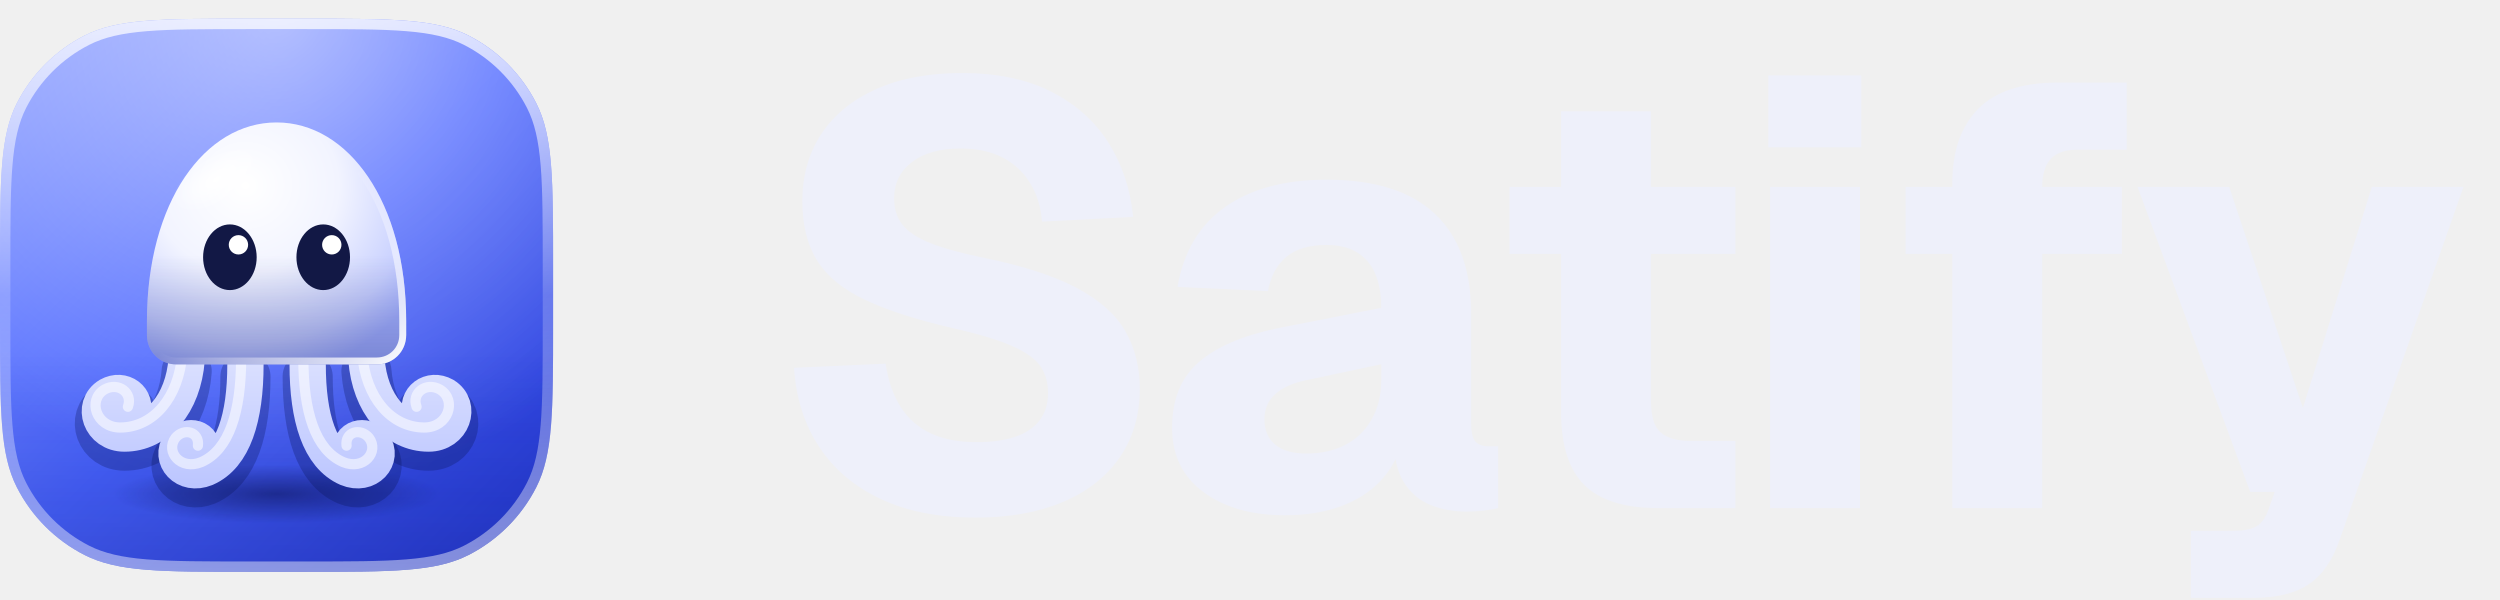
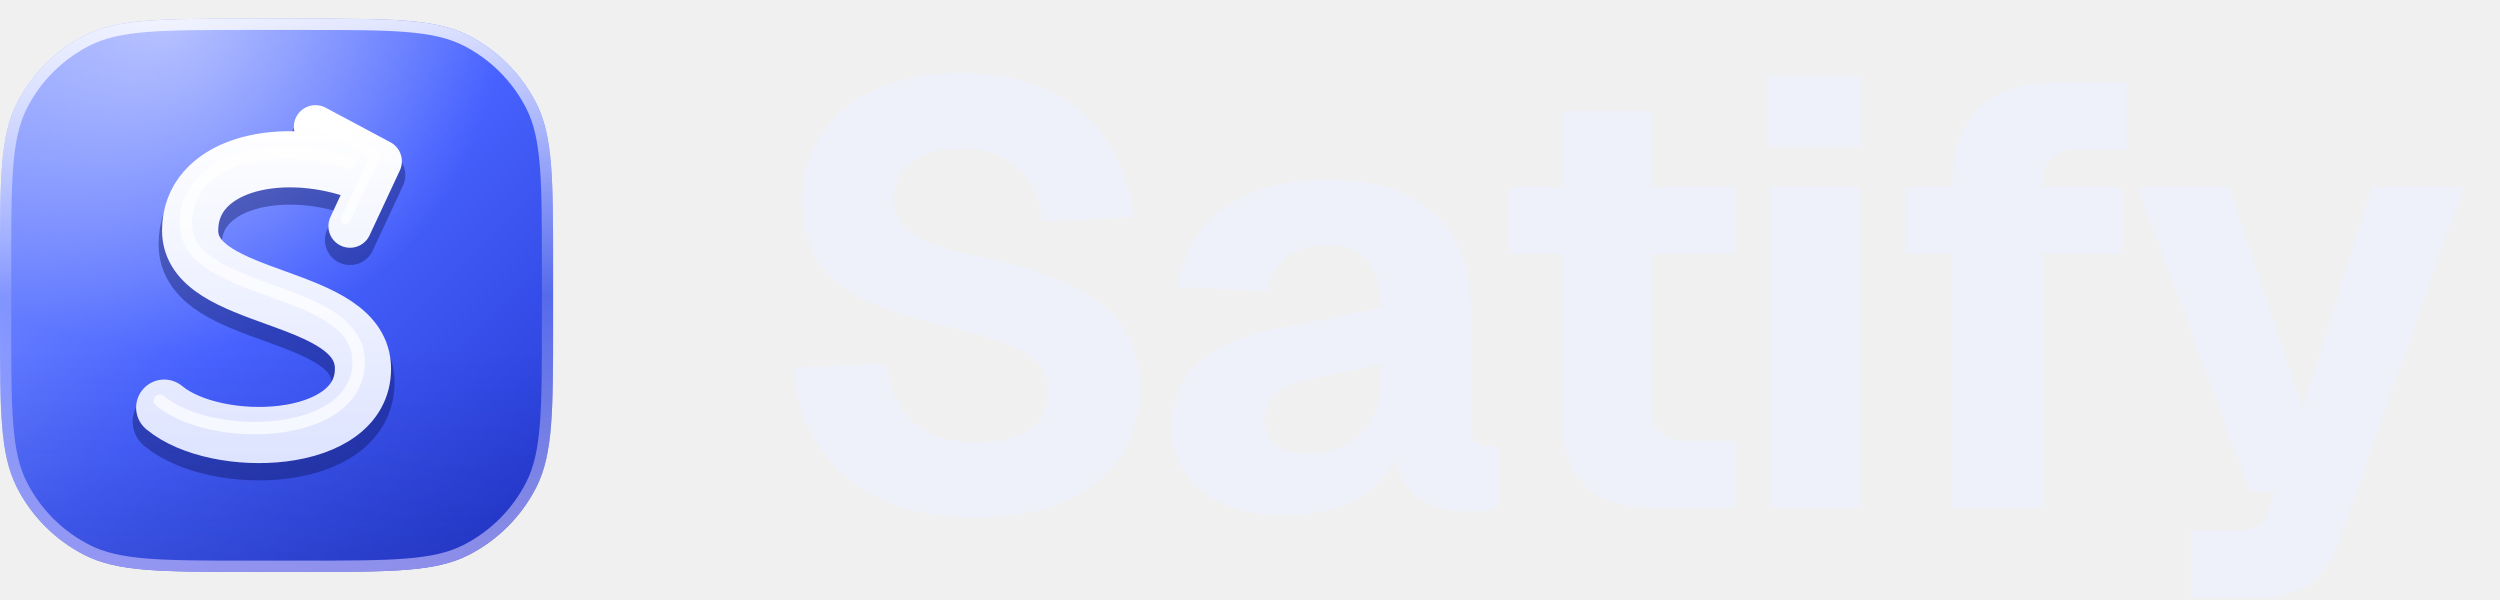
<svg xmlns="http://www.w3.org/2000/svg" viewBox="0 0 267 64" width="267" height="64" role="img" aria-label="Satify">
  <g transform="translate(0 2) scale(0.923)">
    <defs>
      <linearGradient id="mdark-bg" x1="0" y1="0" x2="1" y2="1">
        <stop offset="0" stop-color="#8A9DFF" />
        <stop offset=".5" stop-color="#4762FF" />
        <stop offset="1" stop-color="#2236CF" />
      </linearGradient>
-       <radialGradient id="mdark-glow" cx=".5" cy="0" r=".85">
-         <stop offset="0" stop-color="#fff" stop-opacity="0.5" />
-         <stop offset="1" stop-color="#fff" stop-opacity="0" />
+       <radialGradient id="mdark-glow" cx=".3" cy="0" r="1">
+         <stop offset="0" stop-color="#fff" stop-opacity="0.48" />
+         <stop offset=".6" stop-color="#fff" stop-opacity="0" />
      </radialGradient>
      <linearGradient id="mdark-edge" x1="0" y1="0" x2="0" y2="1">
        <stop offset=".6" stop-color="#0A1260" stop-opacity="0" />
-         <stop offset="1" stop-color="#0A1260" stop-opacity="0.2" />
+         <stop offset="1" stop-color="#0A1260" stop-opacity="0.18" />
      </linearGradient>
      <linearGradient id="mdark-rim" x1="0" y1="0" x2="0" y2="1">
-         <stop offset="0" stop-color="#fff" stop-opacity="0.75" />
-         <stop offset=".5" stop-color="#fff" stop-opacity="0.188" />
-         <stop offset="1" stop-color="#fff" stop-opacity="0.45" />
+         <stop offset="0" stop-color="#fff" stop-opacity="0.8" />
+         <stop offset=".5" stop-color="#fff" stop-opacity="0.16" />
+         <stop offset="1" stop-color="#C9C0FF" stop-opacity="0.64" />
      </linearGradient>
-       <radialGradient id="mdark-body" cx=".38" cy=".26" r=".8">
+       <linearGradient id="mdark-sym" gradientUnits="userSpaceOnUse" x1="0" y1="12" x2="0" y2="52">
        <stop offset="0" stop-color="#FFFFFF" />
-         <stop offset=".45" stop-color="#F2F4FF" />
-         <stop offset=".82" stop-color="#C9D1FF" />
-         <stop offset="1" stop-color="#A7B4FF" />
-       </radialGradient>
-       <linearGradient id="mdark-ao" x1="0" y1="0" x2="0" y2="1">
-         <stop offset=".55" stop-color="#101A70" stop-opacity="0" />
-         <stop offset="1" stop-color="#101A70" stop-opacity=".3" />
-       </linearGradient>
-       <linearGradient id="mdark-bodyRim" x1="0" y1="0" x2="1" y2="1">
-         <stop offset=".5" stop-color="#fff" stop-opacity="0" />
-         <stop offset="1" stop-color="#fff" stop-opacity="1" />
-       </linearGradient>
-       <radialGradient id="mdark-spec">
-         <stop offset="0" stop-color="#fff" stop-opacity=".95" />
-         <stop offset="1" stop-color="#fff" stop-opacity="0" />
-       </radialGradient>
-       <radialGradient id="mdark-shadow">
-         <stop offset="0" stop-color="#070C45" stop-opacity="0.5" />
-         <stop offset="1" stop-color="#070C45" stop-opacity="0" />
-       </radialGradient>
-       <linearGradient id="mdark-arm" gradientUnits="userSpaceOnUse" x1="0" y1="22" x2="0" y2="54">
-         <stop offset="0" stop-color="#FFFFFF" />
-         <stop offset="1" stop-color="#BCC6FF" />
+         <stop offset="1" stop-color="#DDE3FF" />
      </linearGradient>
      <clipPath id="mdark-sq">
        <path d="M35.33 0c10.04 0 15.05 0 18.89 1.95a17.92 17.92 0 0 1 7.83 7.83c1.95 3.83 1.95 8.85 1.95 18.89L64 35.33c0 10.04 0 15.05 -1.95 18.89a17.92 17.92 0 0 1 -7.83 7.83c-3.83 1.95 -8.85 1.95 -18.89 1.95L28.67 64c-10.04 0 -15.05 0 -18.89 -1.95a17.92 17.92 0 0 1 -7.83 -7.83c-1.95 -3.83 -1.95 -8.85 -1.95 -18.89L0 28.67c0 -10.04 0 -15.05 1.95 -18.89a17.92 17.92 0 0 1 7.83 -7.83c3.83 -1.95 8.85 -1.95 18.89 -1.95Z" />
-       </clipPath>
-       <clipPath id="mdark-head">
-         <path d="M17 35C17 21.2 23.7 12 32 12C40.3 12 47 21.2 47 35V36.6C47 38.5 45.5 40 43.6 40H20.4C18.5 40 17 38.5 17 36.6Z" />
      </clipPath>
    </defs>
    <path d="M35.33 0c10.04 0 15.05 0 18.89 1.95a17.92 17.92 0 0 1 7.83 7.83c1.95 3.83 1.95 8.85 1.95 18.89L64 35.33c0 10.04 0 15.05 -1.95 18.89a17.92 17.92 0 0 1 -7.83 7.83c-3.83 1.95 -8.85 1.95 -18.89 1.95L28.67 64c-10.04 0 -15.05 0 -18.89 -1.95a17.92 17.92 0 0 1 -7.83 -7.83c-1.95 -3.83 -1.95 -8.85 -1.95 -18.89L0 28.67c0 -10.04 0 -15.05 1.95 -18.89a17.92 17.92 0 0 1 7.83 -7.83c3.83 -1.95 8.85 -1.95 18.89 -1.95Z" fill="url(#mdark-bg)" />
    <path d="M35.33 0c10.04 0 15.05 0 18.89 1.95a17.92 17.92 0 0 1 7.83 7.83c1.95 3.83 1.95 8.85 1.95 18.89L64 35.33c0 10.04 0 15.05 -1.95 18.89a17.92 17.92 0 0 1 -7.83 7.83c-3.83 1.95 -8.85 1.95 -18.89 1.95L28.67 64c-10.04 0 -15.05 0 -18.89 -1.95a17.92 17.92 0 0 1 -7.83 -7.83c-1.95 -3.83 -1.95 -8.85 -1.95 -18.89L0 28.67c0 -10.04 0 -15.05 1.95 -18.89a17.92 17.92 0 0 1 7.83 -7.83c3.83 -1.95 8.85 -1.95 18.89 -1.95Z" fill="url(#mdark-glow)" />
    <path d="M35.33 0c10.04 0 15.05 0 18.89 1.95a17.92 17.92 0 0 1 7.83 7.83c1.95 3.83 1.95 8.85 1.95 18.89L64 35.33c0 10.04 0 15.05 -1.95 18.89a17.92 17.92 0 0 1 -7.83 7.83c-3.83 1.95 -8.85 1.95 -18.89 1.95L28.67 64c-10.04 0 -15.05 0 -18.89 -1.95a17.92 17.92 0 0 1 -7.83 -7.83c-1.95 -3.83 -1.95 -8.85 -1.95 -18.89L0 28.67c0 -10.04 0 -15.05 1.95 -18.89a17.92 17.92 0 0 1 7.83 -7.83c3.83 -1.95 8.85 -1.95 18.89 -1.95Z" fill="url(#mdark-edge)" />
-     <path d="M35.33 0c10.04 0 15.05 0 18.89 1.95a17.92 17.92 0 0 1 7.83 7.83c1.95 3.83 1.95 8.85 1.95 18.89L64 35.33c0 10.04 0 15.05 -1.95 18.89a17.92 17.92 0 0 1 -7.83 7.83c-3.83 1.95 -8.85 1.95 -18.89 1.95L28.67 64c-10.04 0 -15.05 0 -18.89 -1.95a17.92 17.92 0 0 1 -7.83 -7.83c-1.95 -3.83 -1.95 -8.85 -1.95 -18.89L0 28.67c0 -10.04 0 -15.05 1.95 -18.89a17.92 17.92 0 0 1 7.83 -7.83c3.83 -1.95 8.85 -1.95 18.89 -1.95Z" fill="none" stroke="url(#mdark-rim)" stroke-width="2.4" clip-path="url(#mdark-sq)" />
+     <path d="M35.33 0c10.04 0 15.05 0 18.89 1.95a17.92 17.92 0 0 1 7.83 7.83c1.95 3.83 1.95 8.85 1.95 18.89L64 35.33c0 10.04 0 15.05 -1.95 18.89a17.92 17.92 0 0 1 -7.83 7.83c-3.83 1.95 -8.85 1.95 -18.89 1.95L28.67 64c-10.04 0 -15.05 0 -18.89 -1.95a17.92 17.92 0 0 1 -7.83 -7.83c-1.95 -3.83 -1.95 -8.85 -1.95 -18.89L0 28.67c0 -10.04 0 -15.05 1.95 -18.89a17.92 17.92 0 0 1 7.83 -7.83c3.83 -1.95 8.85 -1.95 18.89 -1.95Z" fill="none" stroke="url(#mdark-rim)" stroke-width="2.6" clip-path="url(#mdark-sq)" />
    <g>
-       <ellipse cx="32" cy="55" rx="19" ry="3.4" fill="url(#mdark-shadow)" />
-       <path d="M21.6 39.4C21.2 44.6 18.2 48 14.4 48C11.6 48 10.6 44.8 12.6 43.6C14.2 42.7 15.9 44 15.3 45.6" fill="none" stroke="#0A1255" stroke-opacity=".28" stroke-width="5.8" stroke-linecap="round" stroke-linejoin="round" transform="translate(0 1.4)" />
-       <path d="M28.4 40C28.4 46.2 27 50.6 23.8 52C21.4 53 19.6 50.8 20.8 49.2C21.8 48 23.6 48.5 23.4 50.1" fill="none" stroke="#0A1255" stroke-opacity=".28" stroke-width="5.8" stroke-linecap="round" stroke-linejoin="round" transform="translate(0 1.4)" />
-       <path d="M42.4 39.4C42.8 44.6 45.8 48 49.6 48C52.4 48 53.4 44.8 51.4 43.6C49.8 42.7 48.1 44 48.7 45.6" fill="none" stroke="#0A1255" stroke-opacity=".28" stroke-width="5.8" stroke-linecap="round" stroke-linejoin="round" transform="translate(0 1.4)" />
-       <path d="M35.6 40C35.6 46.2 37 50.6 40.2 52C42.6 53 44.4 50.8 43.2 49.2C42.2 48 40.4 48.5 40.6 50.1" fill="none" stroke="#0A1255" stroke-opacity=".28" stroke-width="5.8" stroke-linecap="round" stroke-linejoin="round" transform="translate(0 1.4)" />
-       <path d="M21.6 39.4C21.2 44.6 18.2 48 14.4 48C11.6 48 10.6 44.8 12.6 43.6C14.2 42.7 15.9 44 15.3 45.6" fill="none" stroke="url(#mdark-arm)" stroke-width="4.2" stroke-linecap="round" stroke-linejoin="round" />
-       <path d="M28.4 40C28.4 46.2 27 50.6 23.8 52C21.4 53 19.6 50.8 20.8 49.2C21.8 48 23.6 48.5 23.4 50.1" fill="none" stroke="url(#mdark-arm)" stroke-width="4.2" stroke-linecap="round" stroke-linejoin="round" />
-       <path d="M42.4 39.4C42.8 44.6 45.8 48 49.6 48C52.4 48 53.4 44.8 51.4 43.6C49.8 42.7 48.1 44 48.7 45.6" fill="none" stroke="url(#mdark-arm)" stroke-width="4.2" stroke-linecap="round" stroke-linejoin="round" />
-       <path d="M35.6 40C35.6 46.2 37 50.6 40.2 52C42.6 53 44.4 50.8 43.2 49.2C42.2 48 40.4 48.5 40.6 50.1" fill="none" stroke="url(#mdark-arm)" stroke-width="4.2" stroke-linecap="round" stroke-linejoin="round" />
-       <path d="M21.6 39.4C21.2 44.6 18.2 48 14.4 48C11.6 48 10.6 44.8 12.6 43.6C14.2 42.7 15.9 44 15.3 45.6" fill="none" stroke="#fff" stroke-opacity=".55" stroke-width="1.18" stroke-linecap="round" stroke-linejoin="round" transform="translate(-.5 -.7)" />
-       <path d="M28.4 40C28.4 46.2 27 50.6 23.8 52C21.4 53 19.6 50.8 20.8 49.2C21.8 48 23.6 48.5 23.4 50.1" fill="none" stroke="#fff" stroke-opacity=".55" stroke-width="1.18" stroke-linecap="round" stroke-linejoin="round" transform="translate(-.5 -.7)" />
-       <path d="M42.4 39.4C42.8 44.6 45.8 48 49.6 48C52.4 48 53.4 44.8 51.4 43.6C49.8 42.7 48.1 44 48.7 45.6" fill="none" stroke="#fff" stroke-opacity=".55" stroke-width="1.18" stroke-linecap="round" stroke-linejoin="round" transform="translate(-.5 -.7)" />
-       <path d="M35.6 40C35.6 46.2 37 50.6 40.2 52C42.6 53 44.4 50.8 43.2 49.2C42.2 48 40.4 48.5 40.6 50.1" fill="none" stroke="#fff" stroke-opacity=".55" stroke-width="1.18" stroke-linecap="round" stroke-linejoin="round" transform="translate(-.5 -.7)" />
-       <path d="M17 35C17 21.2 23.7 12 32 12C40.3 12 47 21.2 47 35V36.6C47 38.5 45.5 40 43.6 40H20.4C18.5 40 17 38.5 17 36.6Z" fill="url(#mdark-body)" />
-       <path d="M17 35C17 21.2 23.7 12 32 12C40.3 12 47 21.2 47 35V36.6C47 38.5 45.5 40 43.6 40H20.4C18.5 40 17 38.5 17 36.6Z" fill="url(#mdark-ao)" />
-       <path d="M17 35C17 21.2 23.7 12 32 12C40.3 12 47 21.2 47 35V36.6C47 38.5 45.5 40 43.6 40H20.4C18.5 40 17 38.5 17 36.6Z" fill="none" stroke="url(#mdark-bodyRim)" stroke-width="1.6" clip-path="url(#mdark-head)" />
-       <ellipse cx="25" cy="18.6" rx="5.6" ry="2.7" transform="rotate(-32 25 18.6)" fill="url(#mdark-spec)" />
-       <ellipse cx="26.6" cy="27.6" rx="3.1" ry="3.8" fill="#121845" />
-       <circle cx="27.59" cy="26.16" r="1.12" fill="#fff" />
-       <ellipse cx="37.4" cy="27.6" rx="3.1" ry="3.8" fill="#121845" />
-       <circle cx="38.39" cy="26.16" r="1.12" fill="#fff" />
+       <path d="M19 45C25 50 42 49.5 42 40.5C42 31.5 22 33 22 24.5C22 17 32 14.5 41 17.5" fill="none" stroke="#0A1255" stroke-opacity="0.4" stroke-width="7.3" stroke-linecap="round" stroke-linejoin="round" transform="translate(0 1.6)" />
+       <path d="M36.5 12.5L44 16.5L40.5 24" fill="none" stroke="#0A1255" stroke-opacity="0.4" stroke-width="5.8" stroke-linecap="round" stroke-linejoin="round" transform="translate(0 1.6)" />
+       <path d="M19 45C25 50 42 49.5 42 40.5C42 31.5 22 33 22 24.5C22 17 32 14.5 41 17.5" fill="none" stroke="url(#mdark-sym)" stroke-width="6.5" stroke-linecap="round" stroke-linejoin="round" />
+       <path d="M36.5 12.5L44 16.5L40.5 24" fill="none" stroke="url(#mdark-sym)" stroke-width="5" stroke-linecap="round" stroke-linejoin="round" />
+       <path d="M19 45C25 50 42 49.5 42 40.5C42 31.5 22 33 22 24.5C22 17 32 14.5 41 17.5" fill="none" stroke="#fff" stroke-opacity=".7" stroke-width="1.43" stroke-linecap="round" stroke-linejoin="round" transform="translate(-.5 -.8)" />
+       <path d="M36.5 12.5L44 16.5L40.5 24" fill="none" stroke="#fff" stroke-opacity=".7" stroke-width="1.1" stroke-linecap="round" stroke-linejoin="round" transform="translate(-.5 -.8)" />
    </g>
  </g>
  <path fill="#EEF0FA" transform="translate(81.47 54.26)" d="M22.72 1.02Q16.83 1.02 12.61-0.96Q8.38-2.94 6.02-6.53Q3.65-10.11 3.33-14.98L13.12-15.42Q13.50-12.74 14.69-10.85Q15.87-8.96 17.89-8Q19.90-7.04 22.85-7.04Q25.28-7.04 26.98-7.62Q28.67-8.19 29.57-9.38Q30.46-10.56 30.46-12.29Q30.46-13.89 29.70-15.07Q28.93-16.26 26.75-17.25Q24.58-18.24 20.35-19.20Q14.53-20.54 10.98-22.21Q7.42-23.87 5.82-26.40Q4.22-28.93 4.22-32.77Q4.22-36.86 6.24-39.94Q8.26-43.01 12.10-44.74Q15.94-46.46 21.25-46.46Q26.88-46.46 30.78-44.48Q34.69-42.50 36.90-39.04Q39.10-35.58 39.55-31.10L29.82-30.59Q29.63-32.96 28.54-34.72Q27.46-36.48 25.60-37.44Q23.74-38.40 21.12-38.40Q17.79-38.40 15.90-36.93Q14.02-35.46 14.02-33.09Q14.02-31.42 14.88-30.30Q15.74-29.18 17.76-28.35Q19.78-27.52 23.49-26.75Q29.82-25.47 33.50-23.52Q37.18-21.57 38.72-18.88Q40.26-16.19 40.26-12.74Q40.26-8.51 38.11-5.41Q35.97-2.30 32.03-0.64Q28.10 1.02 22.72 1.02M55.74 0.77Q50.43 0.77 47.07-1.70Q43.71-4.16 43.71-8.58Q43.71-13.12 46.56-15.58Q49.41-18.05 54.98-19.20L66.05-21.38Q66.05-24.70 64.54-26.40Q63.04-28.10 60.22-28.10Q57.47-28.10 55.94-26.85Q54.40-25.60 53.95-23.17L44.29-23.62Q45.25-29.25 49.38-32.16Q53.50-35.07 60.22-35.07Q67.90-35.07 71.78-31.42Q75.65-27.78 75.65-20.74L75.65-9.02Q75.65-7.55 76.13-7.07Q76.61-6.59 77.57-6.59L78.53-6.59L78.53 0Q78.08 0.13 77.09 0.26Q76.10 0.38 75.14 0.38Q73.09 0.38 71.33-0.32Q69.57-1.02 68.48-2.72Q67.39-4.42 67.39-7.55L68.22-6.91Q67.58-4.61 65.95-2.88Q64.32-1.15 61.73-0.19Q59.14 0.77 55.74 0.77M58.05-5.82Q60.42-5.82 62.21-6.75Q64-7.68 65.02-9.47Q66.05-11.26 66.05-13.70L66.05-15.36L58.24-13.70Q55.94-13.25 54.75-12.19Q53.57-11.14 53.57-9.47Q53.57-7.74 54.72-6.78Q55.87-5.82 58.05-5.82M103.87 0L95.55 0Q90.24 0 87.74-2.46Q85.25-4.93 85.25-10.30L85.25-42.37L94.85-42.37L94.85-11.46Q94.85-8.96 95.90-8.06Q96.96-7.17 99.07-7.17L103.87-7.17L103.87 0M103.87-27.14L79.74-27.14L79.74-34.30L103.87-34.30M117.18 0L107.58 0L107.58-34.30L117.18-34.30L117.18 0M117.31-38.53L107.39-38.53L107.39-46.21L117.31-46.21M136.64 0L127.04 0L127.04-34.75Q127.04-39.81 129.79-42.62Q132.54-45.44 138.30-45.44L145.66-45.44L145.66-38.27L140.42-38.27Q138.43-38.27 137.54-37.28Q136.64-36.29 136.64-34.30L136.64 0M145.15-27.14L122.05-27.14L122.05-34.30L145.15-34.30M159.04 9.60L152.51 9.60L152.51 2.43L157.06 2.43Q158.72 2.43 159.52 1.95Q160.32 1.47 160.77 0.26L161.47-1.73L158.85-1.73L146.82-34.30L156.61-34.30L164.48-10.69L171.84-34.30L181.63-34.30L168.45 3.26Q167.30 6.66 165.12 8.13Q162.94 9.60 159.04 9.60" />
</svg>
